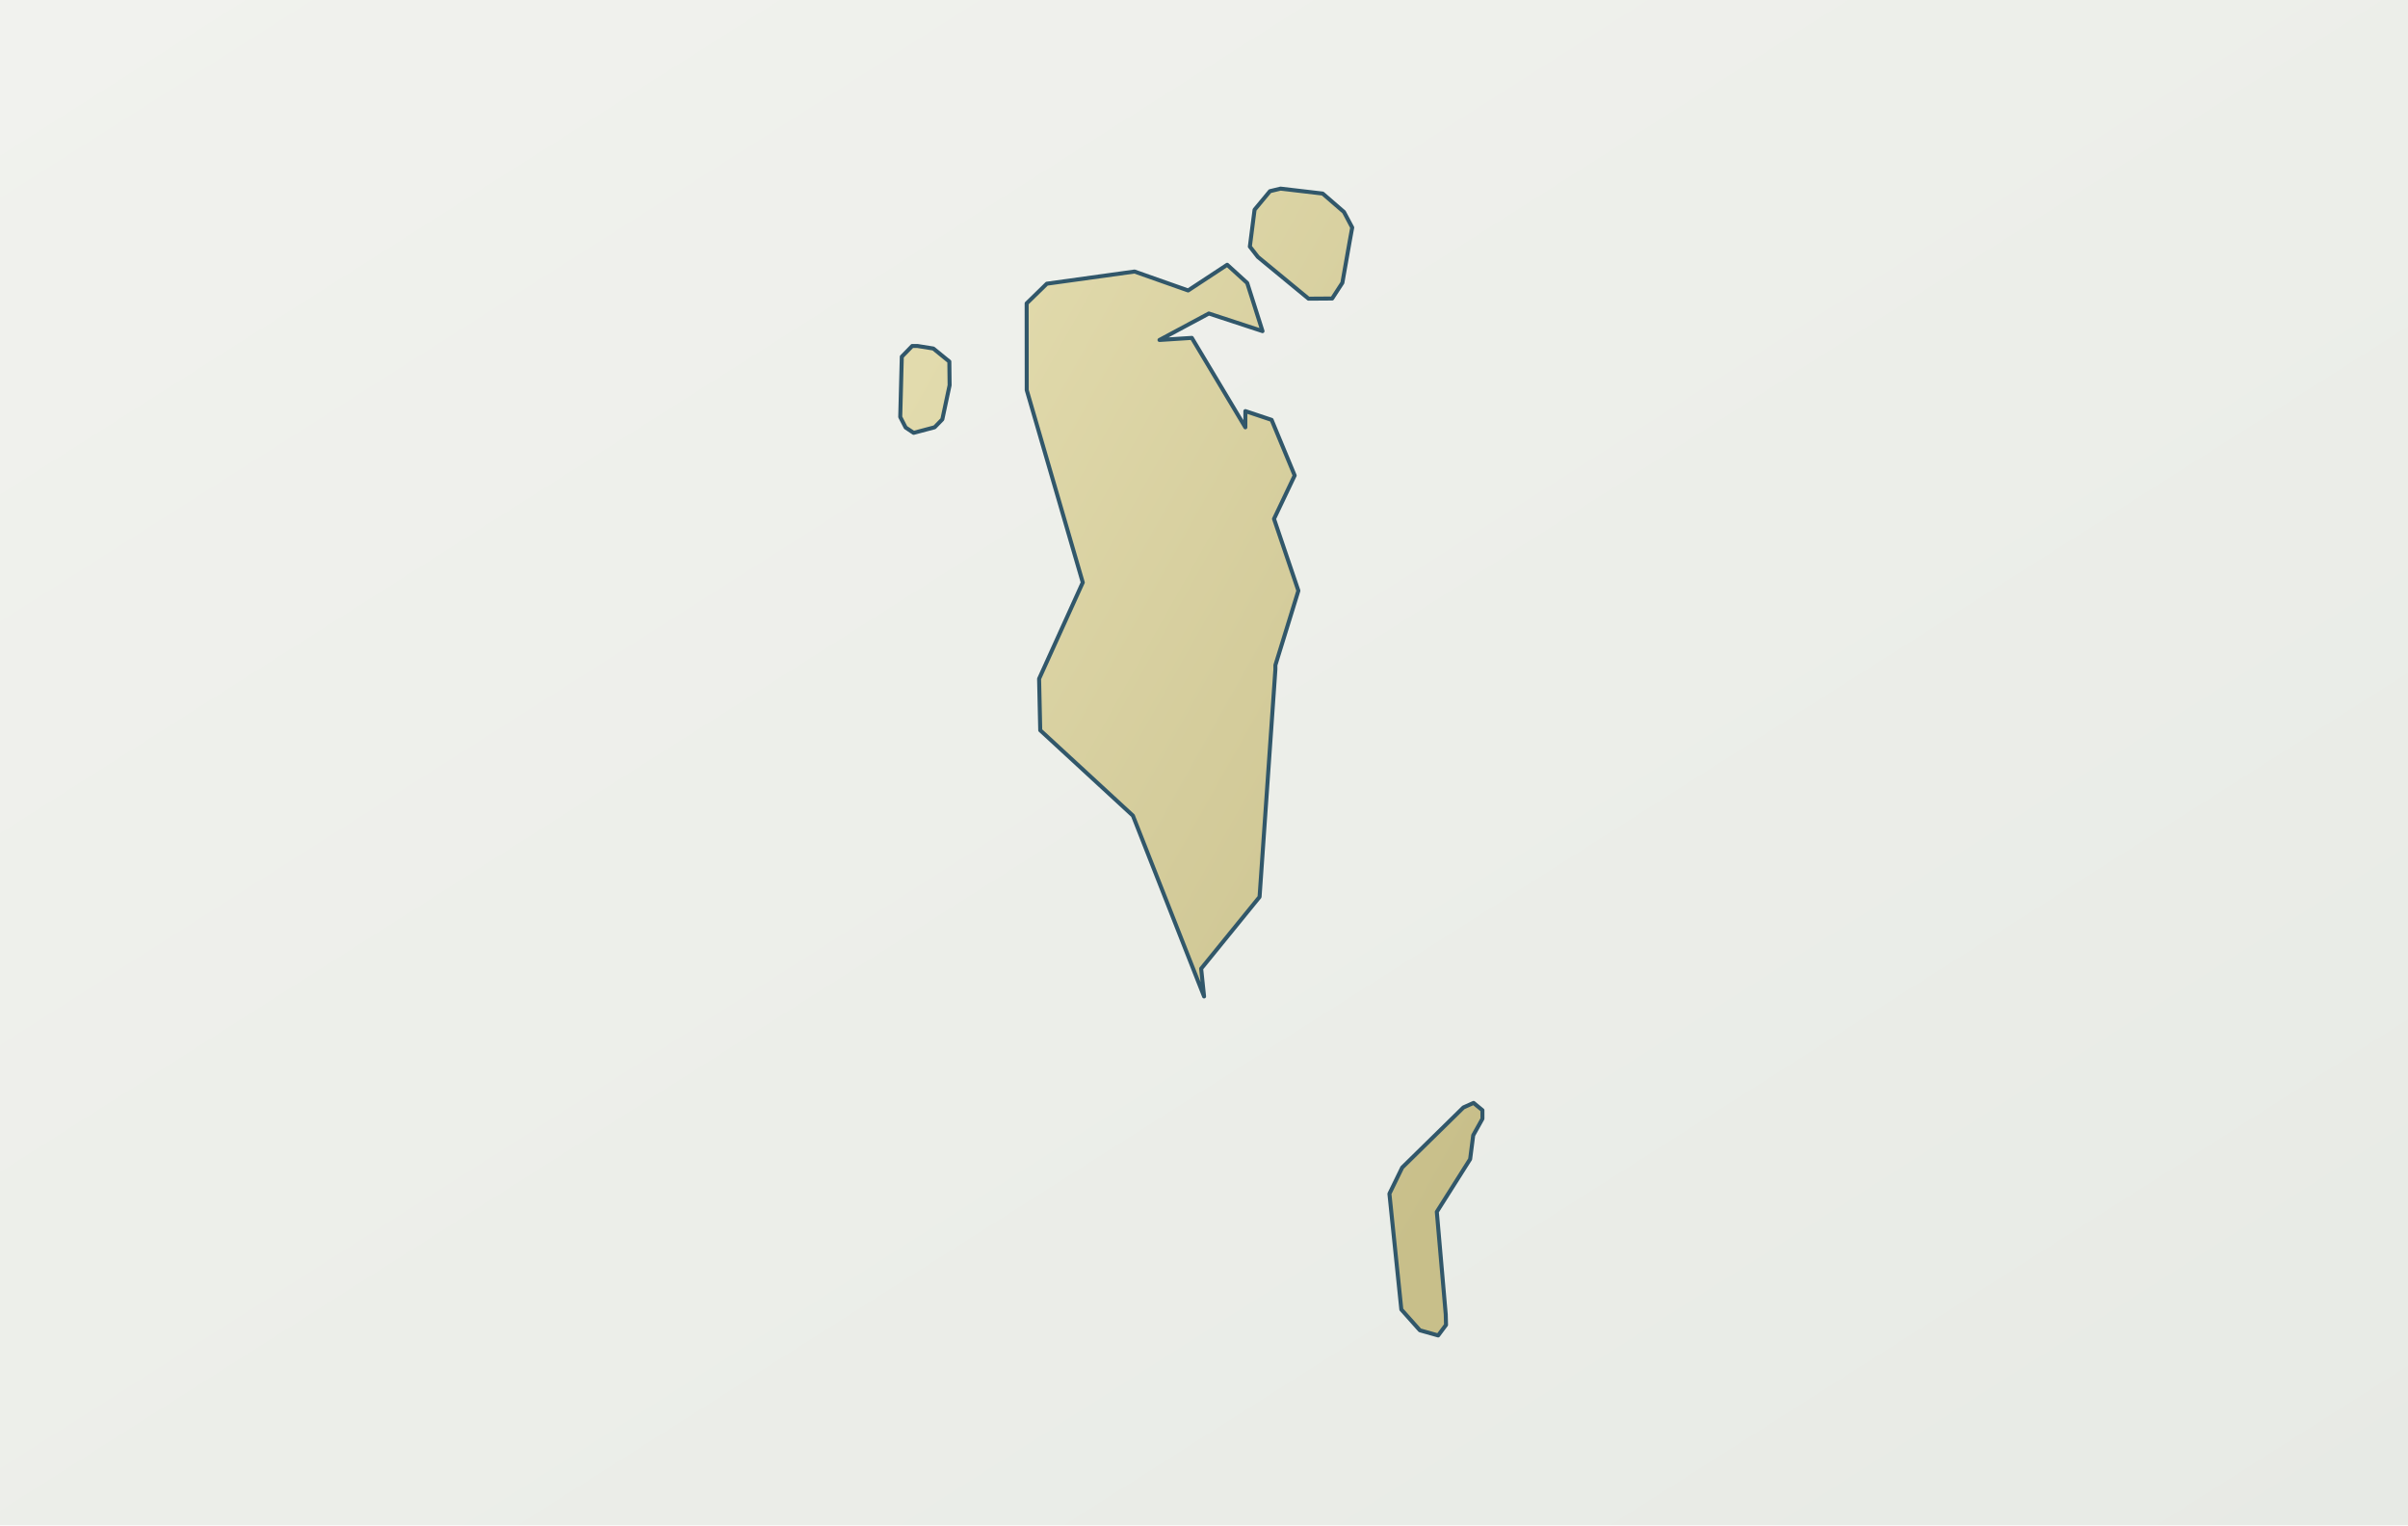
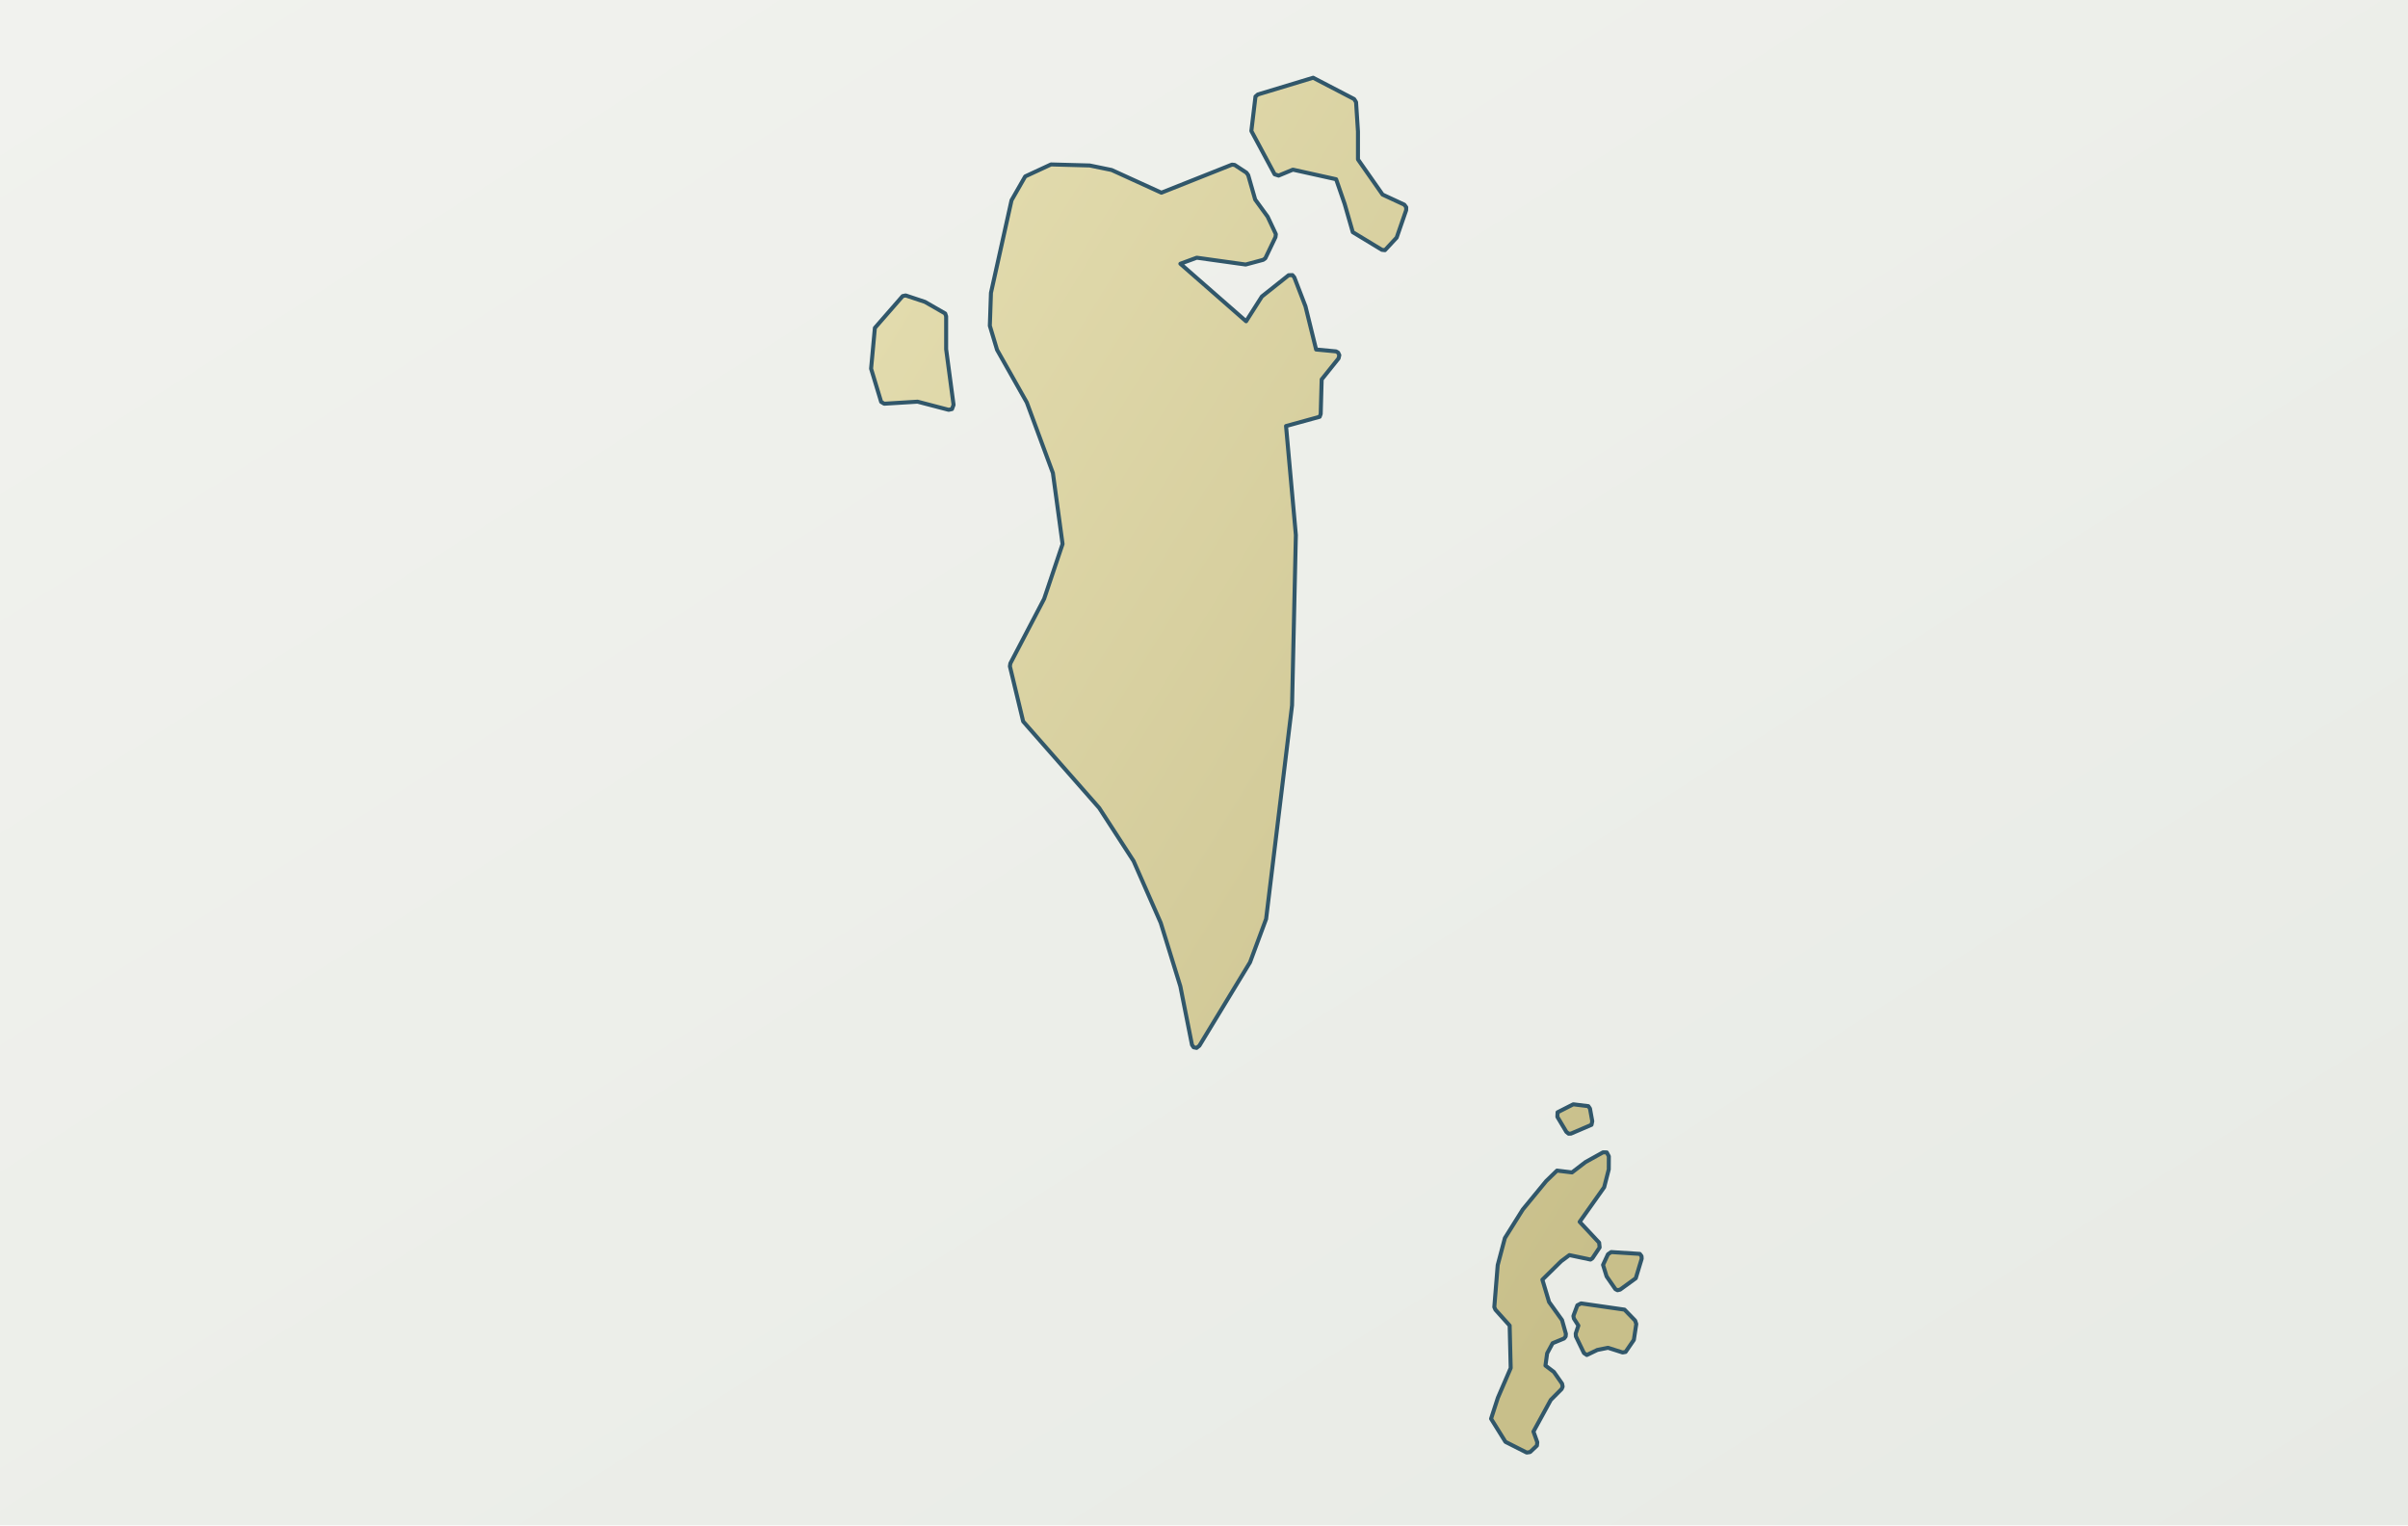
<svg xmlns="http://www.w3.org/2000/svg" viewBox="0 0 1200 760" role="img" aria-label="Map of Bahrain" data-map-style="journey-atlas-map-v1" data-map-projection="local-equirectangular-fit-v1">
  <defs>
    <linearGradient id="background" x1="0" y1="0" x2="1" y2="1">
      <stop offset="0" stop-color="#f1f2ee" />
      <stop offset=".55" stop-color="#eceee9" />
      <stop offset="1" stop-color="#e7eae5" />
    </linearGradient>
    <linearGradient id="country" x1=".12" y1=".08" x2=".88" y2=".92">
      <stop offset="0" stop-color="#e2dbad" />
      <stop offset=".52" stop-color="#d4cc9b" />
      <stop offset="1" stop-color="#c8bf8a" />
    </linearGradient>
  </defs>
  <rect width="1200" height="760" fill="url(#background)" />
-   <path d="M 635.58,331.41 L 635.58,333.46 L 627.69,446.88 L 598.58,482.64 L 600.04,496.48 L 564.57,406.39 L 518.39,363.85 L 517.82,338.21 L 539.59,290.21 L 511.66,194.34 L 511.62,151.16 L 521.68,141.35 L 565.38,135.29 L 592.09,144.72 L 611.56,131.92 L 621.53,140.99 L 629.16,164.98 L 602.41,156.20 L 577.82,169.39 L 593.93,168.35 L 620.60,212.91 L 620.62,204.83 L 633.69,209.20 L 645.19,236.90 L 634.89,258.53 L 647.03,294.31 L 635.58,331.41 Z M 465.76,212.89 L 469.60,208.94 L 473.23,191.93 L 473.09,180.14 L 465.12,173.65 L 457.19,172.38 L 454.59,172.38 L 449.40,177.72 L 448.62,207.75 L 451.32,213.01 L 455.30,215.66 L 465.76,212.89 Z M 663.87,148.73 L 668.96,140.90 L 672.66,119.93 L 673.86,113.37 L 669.74,105.61 L 659.14,96.44 L 638.15,93.98 L 632.88,95.25 L 625.20,104.50 L 622.85,122.86 L 626.84,128.00 L 652.09,148.81 L 663.87,148.73 Z M 720.61,660.12 L 720.47,654.90 L 716.02,603.79 L 732.63,577.53 L 734.16,565.66 L 738.75,557.43 L 738.75,553.16 L 734.34,549.52 L 729.29,551.78 L 698.77,581.72 L 692.40,594.77 L 698.34,652.45 L 707.59,662.81 L 716.69,665.38 L 720.61,660.12 Z" fill="url(#country)" fill-rule="evenodd" stroke="#31576a" stroke-width="2.0" stroke-linejoin="round" />
+   <path d="M 807.37,642.54 L 806.06,642.85 L 805.02,642.32 L 800.63,635.95 L 798.86,630.23 L 801.31,624.94 L 802.92,623.83 L 817.18,624.74 L 818.04,625.87 L 818.12,627.14 L 815.17,636.88 L 807.37,642.54 Z M 814.85,657.96 L 815.42,659.68 L 814.21,667.60 L 810.09,673.60 L 808.61,673.86 L 801.33,671.53 L 796.01,672.60 L 790.77,675.12 L 789.34,674.15 L 785.33,665.86 L 785.24,664.43 L 786.57,660.46 L 784.34,656.97 L 784.08,655.66 L 786.06,650.36 L 787.91,649.41 L 809.57,652.52 L 814.85,657.96 Z M 798.86,574.14 L 800.72,574.18 L 801.74,576.12 L 801.71,582.61 L 799.42,591.53 L 787.21,608.77 L 796.91,619.15 L 797.16,621.53 L 793.56,626.92 L 792.61,627.57 L 782.09,625.35 L 777.96,628.42 L 768.63,637.60 L 771.96,648.71 L 778.42,657.71 L 780.35,664.59 L 780.22,665.90 L 779.44,666.89 L 773.72,669.25 L 771.00,674.29 L 770.16,680.38 L 774.36,683.56 L 778.44,689.40 L 778.73,690.88 L 778.23,692.06 L 772.81,697.50 L 764.18,713.27 L 766.08,718.57 L 765.91,720.26 L 762.51,723.48 L 760.80,723.73 L 750.23,718.39 L 743.06,706.88 L 746.44,696.45 L 752.84,681.62 L 752.32,660.44 L 745.24,652.57 L 744.67,651.26 L 746.37,630.30 L 749.94,616.86 L 758.86,602.63 L 770.51,588.47 L 775.92,583.24 L 783.39,584.15 L 790.10,579.01 L 798.86,574.14 Z M 782.89,564.81 L 781.70,564.86 L 780.58,563.95 L 776.10,556.46 L 776.20,554.19 L 784.03,550.21 L 791.54,551.14 L 792.35,552.34 L 793.49,558.64 L 793.11,560.43 L 782.89,564.81 Z M 676.73,79.43 L 688.99,96.95 L 699.83,101.98 L 700.78,103.27 L 700.74,104.73 L 696.02,118.37 L 690.18,124.64 L 688.66,124.48 L 674.14,115.67 L 670.08,101.56 L 665.84,89.31 L 644.30,84.53 L 637.18,87.49 L 635.20,86.84 L 623.60,65.25 L 625.66,48.10 L 626.85,47.07 L 654.39,38.73 L 674.84,49.37 L 675.78,50.90 L 676.73,65.57 L 676.73,79.43 Z M 523.76,81.93 L 543.04,82.45 L 553.97,84.70 L 578.77,96.01 L 613.95,82.03 L 615.27,82.17 L 621.15,86.03 L 622.03,87.27 L 625.51,99.43 L 631.72,107.97 L 635.81,116.66 L 635.62,118.13 L 630.56,128.69 L 629.49,129.46 L 620.77,131.80 L 596.39,128.40 L 588.23,131.41 L 620.98,160.07 L 628.84,147.73 L 642.18,137.13 L 644.07,137.07 L 645.00,138.17 L 650.57,152.63 L 655.87,174.14 L 665.81,175.08 L 666.82,175.65 L 667.43,176.95 L 667.06,178.56 L 658.64,189.06 L 658.16,206.24 L 657.64,207.66 L 640.88,212.27 L 645.78,266.57 L 643.88,351.44 L 630.95,457.87 L 622.94,479.45 L 597.70,521.02 L 596.31,522.11 L 594.83,521.80 L 594.02,520.62 L 588.22,491.45 L 578.44,459.80 L 564.91,429.01 L 547.78,402.56 L 509.89,359.46 L 503.27,331.97 L 503.51,330.50 L 520.33,298.37 L 529.52,271.05 L 524.70,235.68 L 511.70,200.52 L 496.87,174.29 L 493.27,162.31 L 493.83,145.95 L 504.08,99.80 L 510.90,87.90 L 523.76,81.93 Z M 471.50,173.99 L 475.20,201.72 L 474.42,203.81 L 472.77,204.19 L 457.26,200.13 L 440.64,201.15 L 439.11,200.23 L 434.10,183.69 L 435.99,163.38 L 449.83,147.53 L 451.32,147.20 L 460.96,150.41 L 471.03,156.20 L 471.50,157.63 L 471.50,173.99 Z" fill="url(#country)" fill-rule="evenodd" stroke="#31576a" stroke-width="2.0" stroke-linejoin="round" />
</svg>
